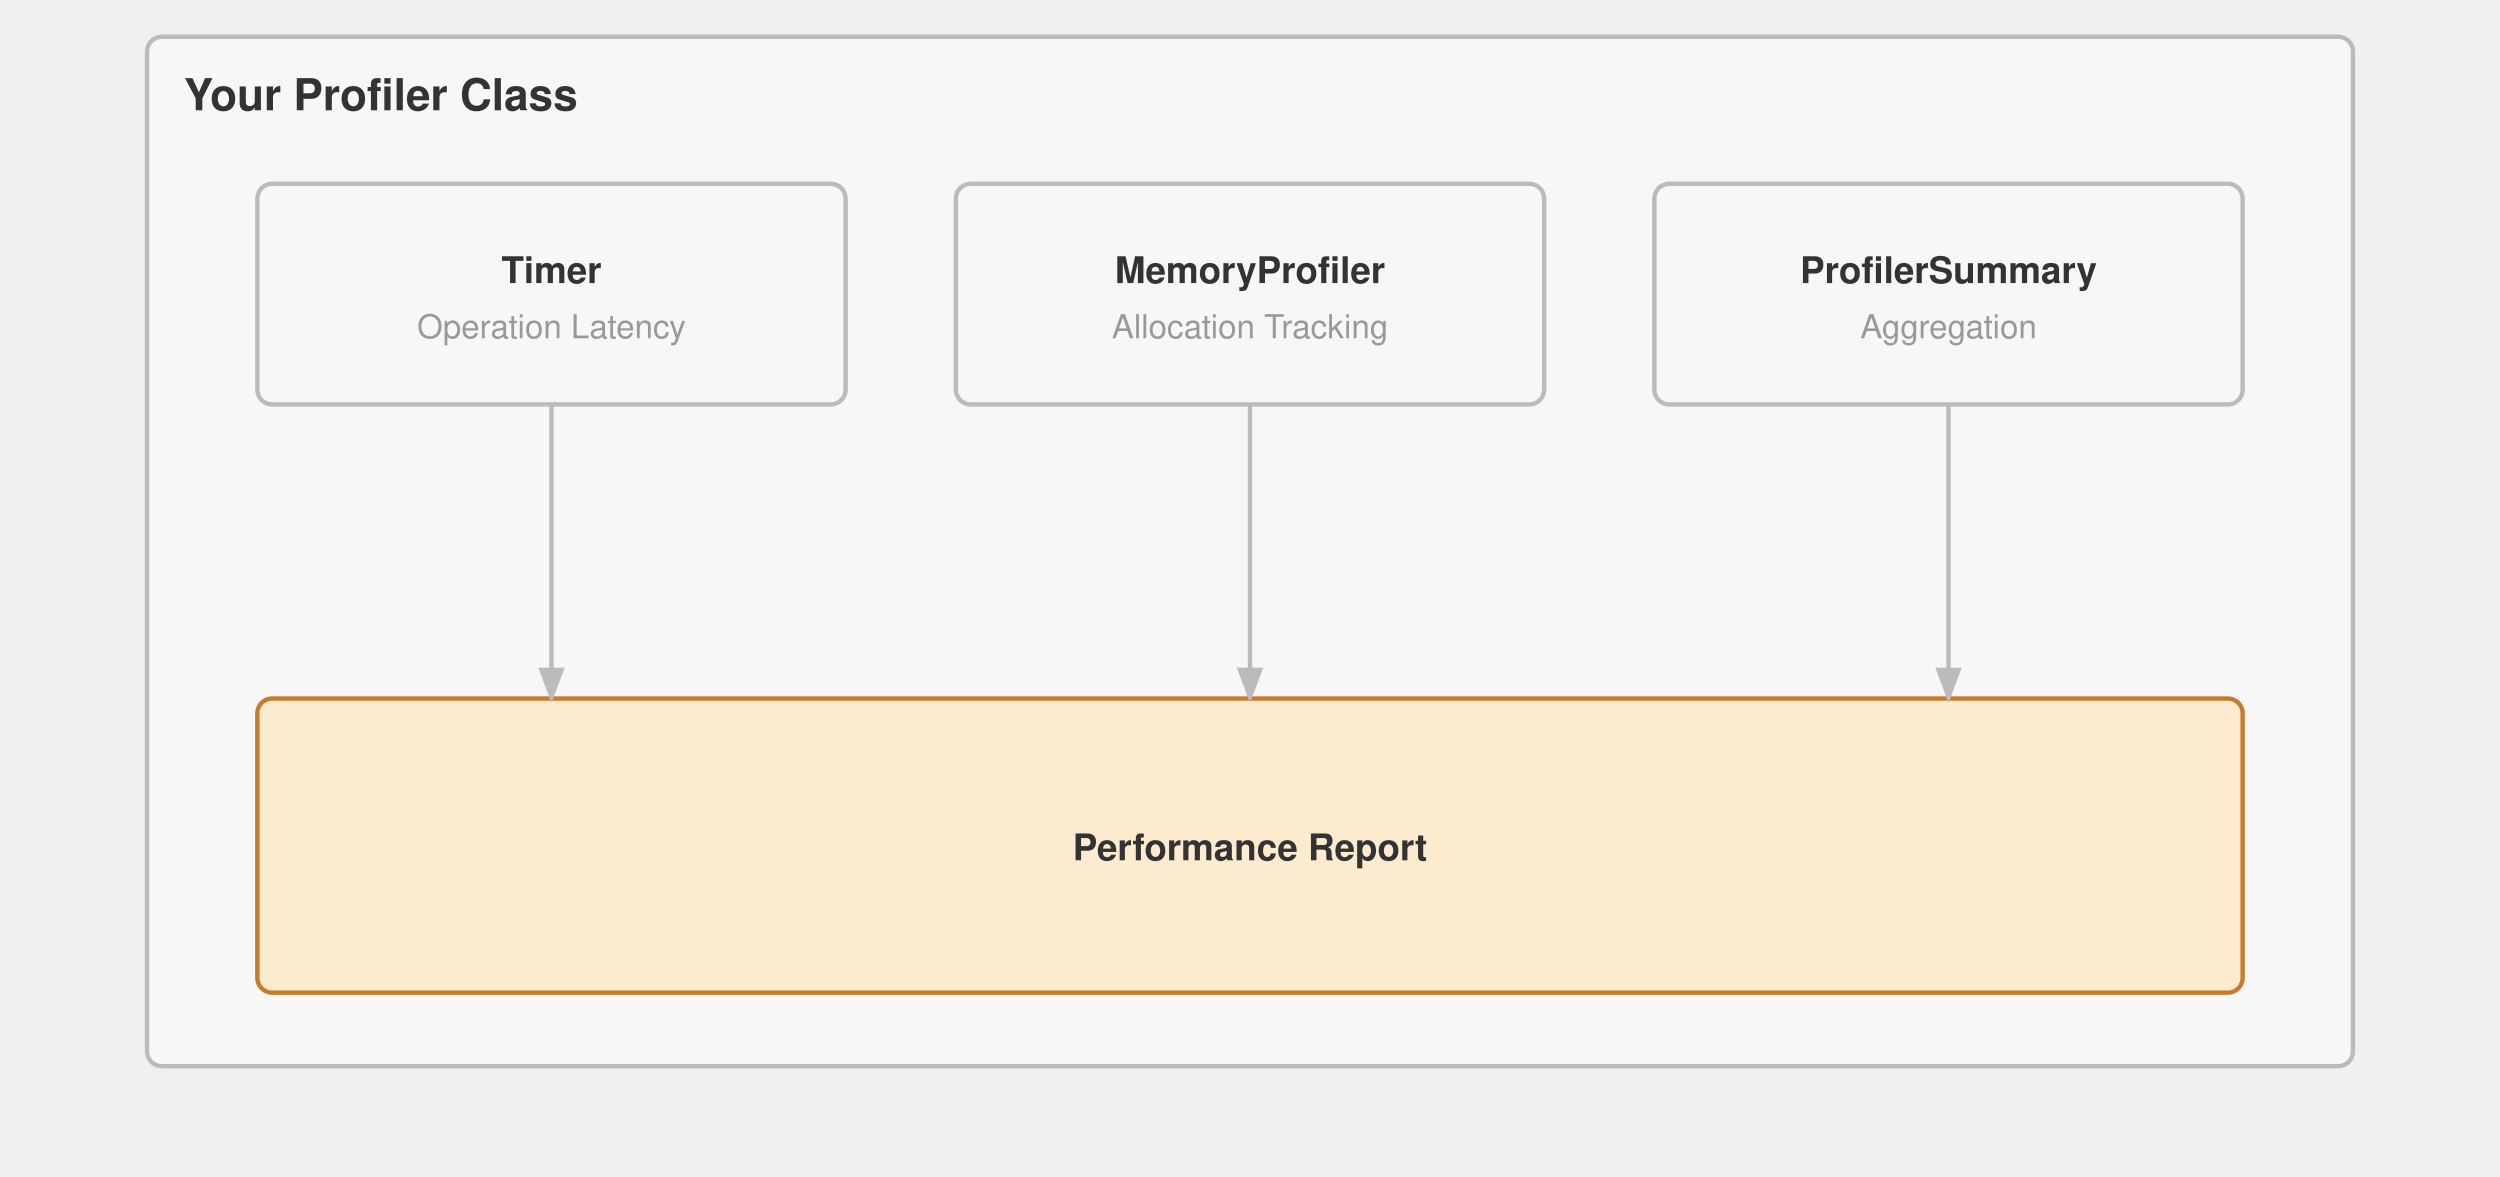
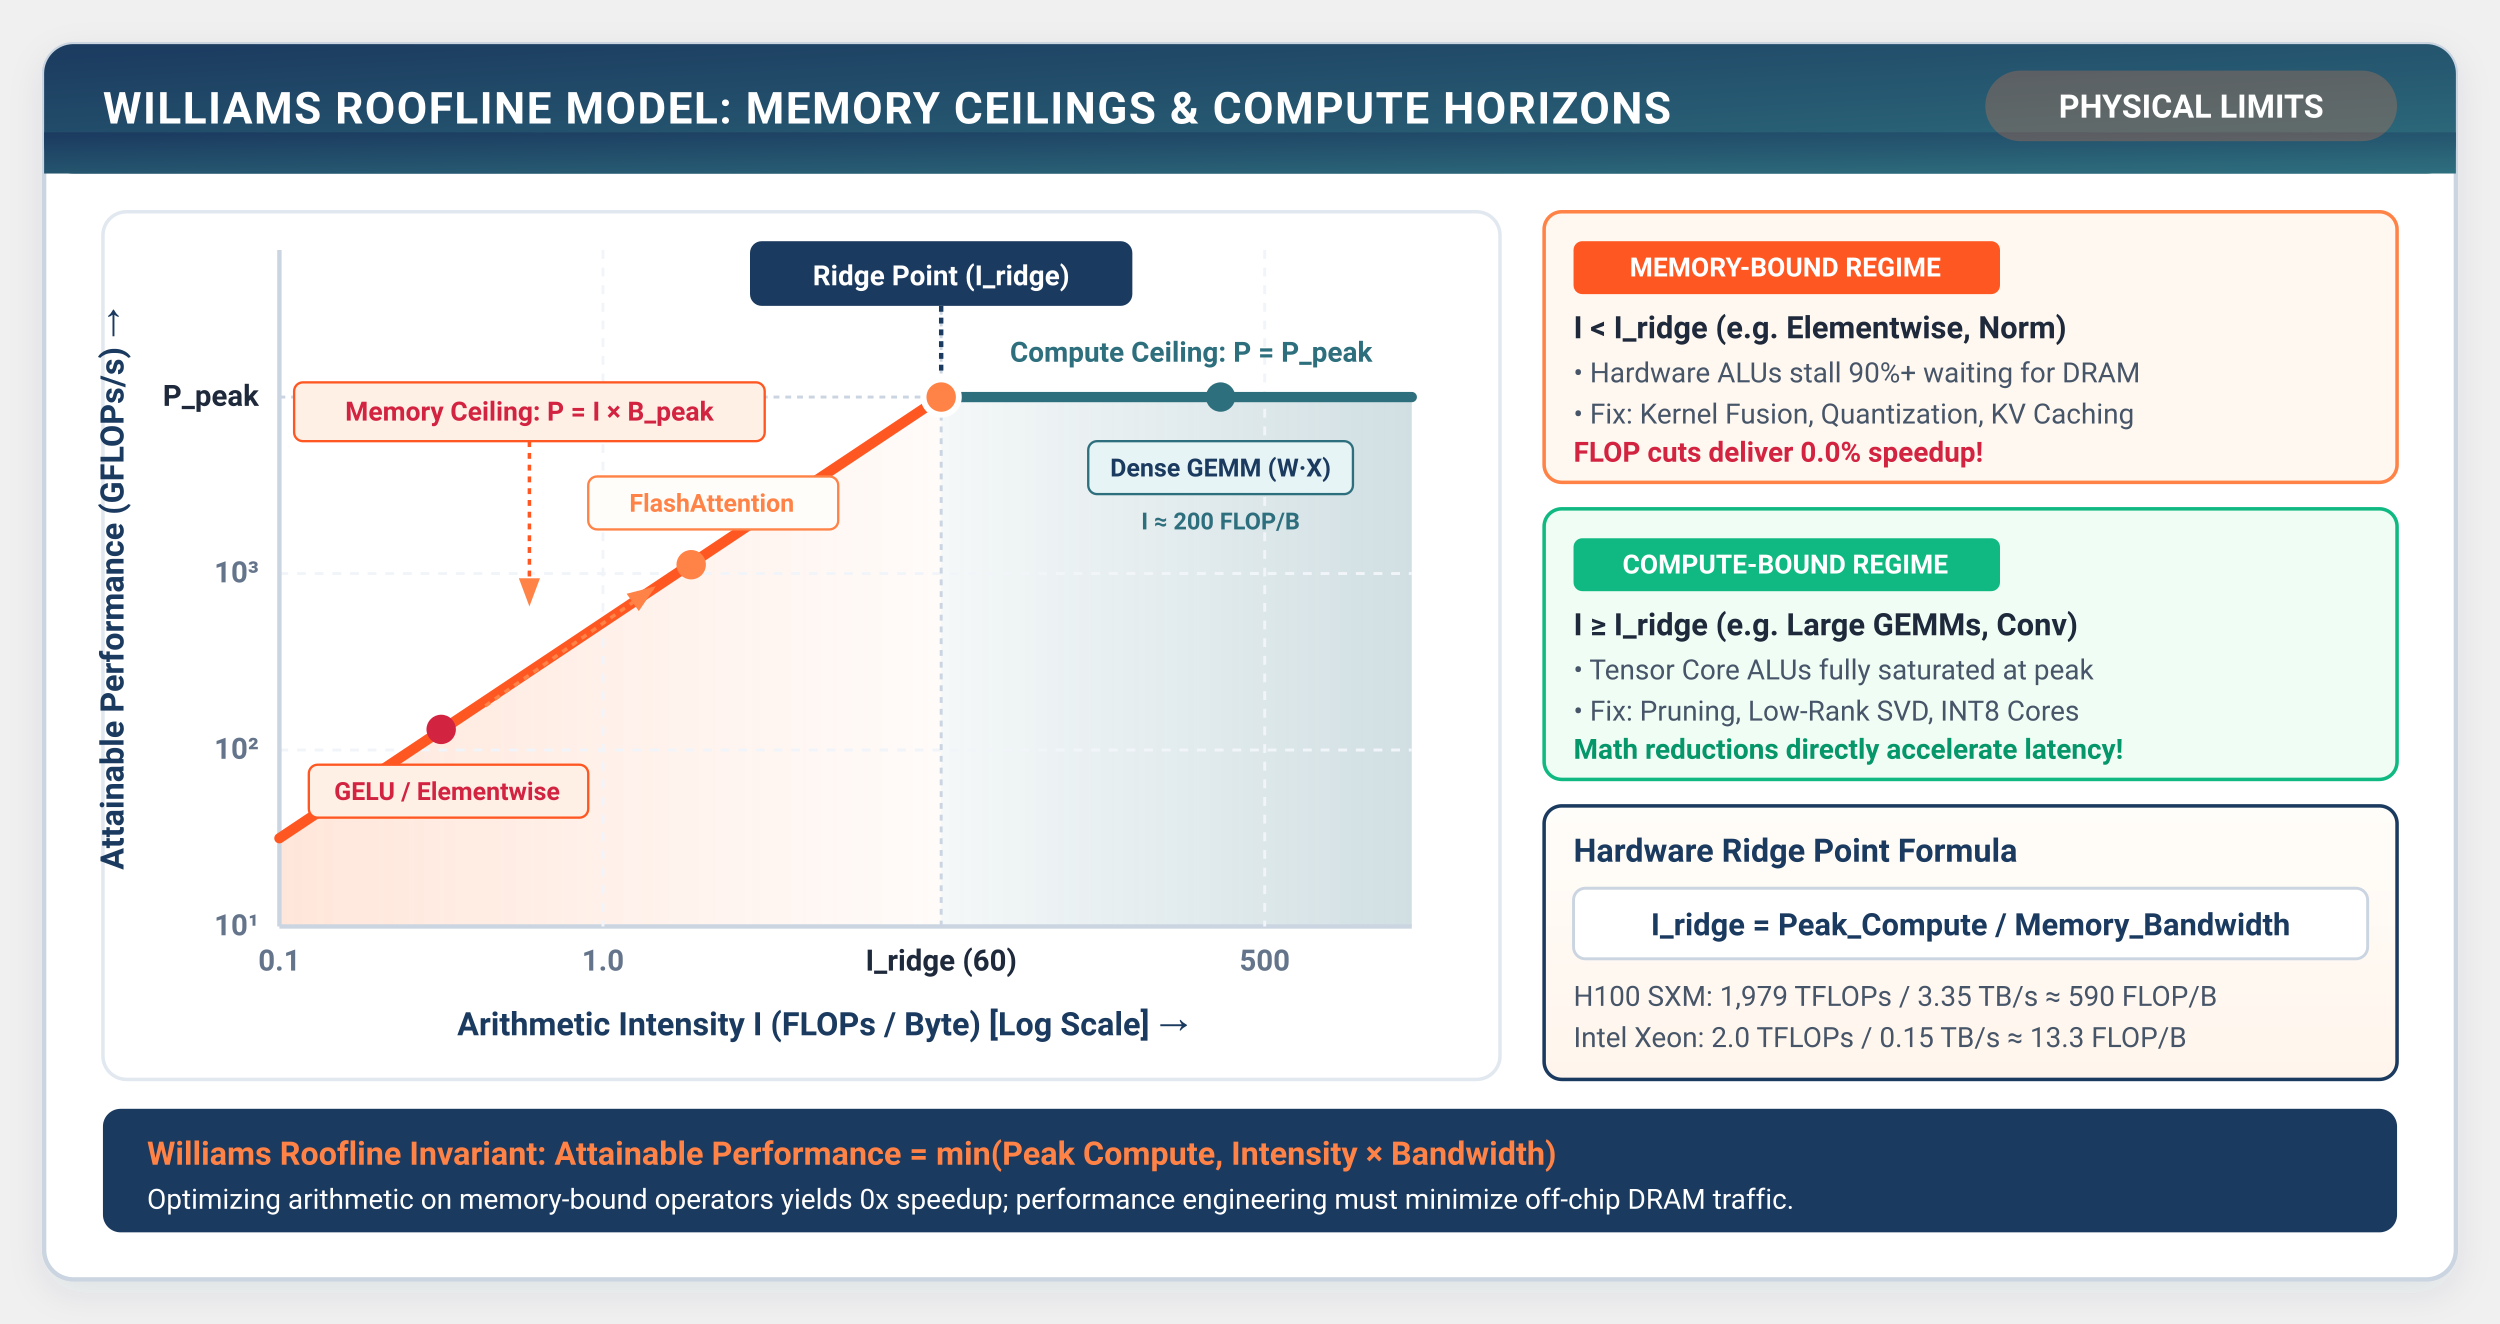
- <svg xmlns="http://www.w3.org/2000/svg" viewBox="0 0 680 320" font-family="Helvetica Neue, Helvetica, Arial, sans-serif">
+ <svg xmlns="http://www.w3.org/2000/svg" viewBox="0 0 850 450" width="100%" height="100%" style="background:#ffffff; font-family:-apple-system, BlinkMacSystemFont, 'Segoe UI', Roboto, Helvetica, Arial, sans-serif;">
  <defs>
-     <marker id="arrow" markerWidth="8" markerHeight="6" refX="7" refY="3" orient="auto">
-       <path d="M0,0 L8,3 L0,6 Z" fill="#bbb" />
+     <filter id="cardShadow" x="-10%" y="-10%" width="120%" height="125%" filterUnits="userSpaceOnUse">
+       <feDropShadow dx="0" dy="4" stdDeviation="6" flood-color="#1B3A5F" flood-opacity="0.08" />
+     </filter>
+     <linearGradient id="torchGrad" x1="0%" y1="0%" x2="100%" y2="100%">
+       <stop offset="0%" stop-color="#1B3A5F" />
+       <stop offset="100%" stop-color="#2E6F7E" />
+     </linearGradient>
+     <linearGradient id="memBoundGrad" x1="0%" y1="0%" x2="100%" y2="0%">
+       <stop offset="0%" stop-color="#FF8246" stop-opacity="0.20" />
+       <stop offset="100%" stop-color="#FF8246" stop-opacity="0.03" />
+     </linearGradient>
+     <linearGradient id="computeBoundGrad" x1="0%" y1="0%" x2="100%" y2="0%">
+       <stop offset="0%" stop-color="#2E6F7E" stop-opacity="0.05" />
+       <stop offset="100%" stop-color="#2E6F7E" stop-opacity="0.22" />
+     </linearGradient>
+     <linearGradient id="warmBgGrad" x1="0%" y1="0%" x2="0%" y2="100%">
+       <stop offset="0%" stop-color="#FFFDF9" />
+       <stop offset="100%" stop-color="#FFF5EC" />
+     </linearGradient>
+     <marker id="arrowOrange" markerWidth="8" markerHeight="6" refX="7" refY="3" orient="auto">
+       <polygon points="0 0, 8 3, 0 6" fill="#FF8246" />
    </marker>
  </defs>
-   <g transform="translate(0,-50)">
-     <rect x="40" y="60" width="600" height="280" fill="#f7f7f7" stroke="#bbb" stroke-width="1.2" rx="4" />
-     <text x="50" y="80" font-size="12" font-weight="700" fill="#333">Your Profiler Class</text>
-     <rect x="70" y="100" width="160" height="60" fill="#f7f7f7" stroke="#bbb" stroke-width="1.2" rx="4" />
-     <text x="150.0" y="127.0" text-anchor="middle" font-size="10" font-weight="700" fill="#333">Timer</text>
-     <text x="150.0" y="142.0" text-anchor="middle" font-size="9" font-weight="400" fill="#999">Operation Latency</text>
-     <rect x="260" y="100" width="160" height="60" fill="#f7f7f7" stroke="#bbb" stroke-width="1.2" rx="4" />
-     <text x="340.0" y="127.0" text-anchor="middle" font-size="10" font-weight="700" fill="#333">MemoryProfiler</text>
-     <text x="340.0" y="142.0" text-anchor="middle" font-size="9" font-weight="400" fill="#999">Allocation Tracking</text>
-     <rect x="450" y="100" width="160" height="60" fill="#f7f7f7" stroke="#bbb" stroke-width="1.2" rx="4" />
-     <text x="530.0" y="127.0" text-anchor="middle" font-size="10" font-weight="700" fill="#333">ProfilerSummary</text>
-     <text x="530.0" y="142.0" text-anchor="middle" font-size="9" font-weight="400" fill="#999">Aggregation</text>
-     <rect x="70" y="240" width="540" height="80" fill="#fdebd0" stroke="#c87b2a" stroke-width="1.2" rx="4" />
-     <text x="340.0" y="284.0" text-anchor="middle" font-size="10" font-weight="700" fill="#333">Performance Report</text>
-     <path d="M150 160 V240" stroke="#bbb" stroke-width="1.2" fill="none" marker-end="url(#arrow)" />
-     <path d="M340 160 V240" stroke="#bbb" stroke-width="1.2" fill="none" marker-end="url(#arrow)" />
-     <path d="M530 160 V240" stroke="#bbb" stroke-width="1.2" fill="none" marker-end="url(#arrow)" />
-   </g>
+   <rect x="15" y="15" width="820" height="420" rx="10" fill="#FFFFFF" stroke="#CBD5E1" stroke-width="1.5" filter="url(#cardShadow)" />
+   <rect x="15" y="15" width="820" height="44" rx="10" fill="url(#torchGrad)" />
+   <rect x="15" y="45" width="820" height="14" fill="url(#torchGrad)" />
+   <text x="35" y="42" fill="#FFFFFF" font-size="15" font-weight="700" letter-spacing="0.5">WILLIAMS ROOFLINE MODEL: MEMORY CEILINGS &amp; COMPUTE HORIZONS</text>
+   <rect x="675" y="24" width="140" height="24" rx="12" fill="#FF8246" fill-opacity="0.25" />
+   <text x="745" y="40" fill="#FFFFFF" font-size="11" font-weight="700" text-anchor="middle">PHYSICAL LIMITS</text>
+   <rect x="35" y="72" width="475" height="295" rx="8" fill="#FFFFFF" stroke="#E2E8F0" stroke-width="1.2" />
+   <polygon points="95,315 95,285 320,135 320,315" fill="url(#memBoundGrad)" />
+   <polygon points="320,315 320,135 480,135 480,315" fill="url(#computeBoundGrad)" />
+   <line x1="95" y1="315" x2="480" y2="315" stroke="#CBD5E1" stroke-width="1.5" />
+   <line x1="95" y1="255" x2="480" y2="255" stroke="#F1F5F9" stroke-width="1" stroke-dasharray="3,3" />
+   <line x1="95" y1="195" x2="480" y2="195" stroke="#F1F5F9" stroke-width="1" stroke-dasharray="3,3" />
+   <line x1="95" y1="135" x2="480" y2="135" stroke="#CBD5E1" stroke-width="1" stroke-dasharray="2,2" />
+   <line x1="95" y1="85" x2="95" y2="315" stroke="#CBD5E1" stroke-width="1.5" />
+   <line x1="205" y1="85" x2="205" y2="315" stroke="#F1F5F9" stroke-width="1" stroke-dasharray="3,3" />
+   <line x1="320" y1="85" x2="320" y2="315" stroke="#CBD5E1" stroke-width="1" stroke-dasharray="2,2" />
+   <line x1="430" y1="85" x2="430" y2="315" stroke="#F1F5F9" stroke-width="1" stroke-dasharray="3,3" />
+   <text x="95" y="330" fill="#64748B" font-size="10" font-weight="600" text-anchor="middle">0.1</text>
+   <text x="205" y="330" fill="#64748B" font-size="10" font-weight="600" text-anchor="middle">1.0</text>
+   <text x="320" y="330" fill="#1E293B" font-size="10" font-weight="700" text-anchor="middle">I_ridge (60)</text>
+   <text x="430" y="330" fill="#64748B" font-size="10" font-weight="600" text-anchor="middle">500</text>
+   <text x="280" y="352" fill="#1B3A5F" font-size="11" font-weight="700" text-anchor="middle">Arithmetic Intensity I (FLOPs / Byte) [Log Scale] →</text>
+   <text x="88" y="318" fill="#64748B" font-size="10" font-weight="600" text-anchor="end">10¹</text>
+   <text x="88" y="258" fill="#64748B" font-size="10" font-weight="600" text-anchor="end">10²</text>
+   <text x="88" y="198" fill="#64748B" font-size="10" font-weight="600" text-anchor="end">10³</text>
+   <text x="88" y="138" fill="#1E293B" font-size="10" font-weight="700" text-anchor="end">P_peak</text>
+   <text x="42" y="200" fill="#1B3A5F" font-size="11" font-weight="700" text-anchor="middle" transform="rotate(-90 42 200)">Attainable Performance (GFLOPs/s) →</text>
+   <line x1="95" y1="285" x2="320" y2="135" stroke="#FF5722" stroke-width="3.5" stroke-linecap="round" />
+   <line x1="320" y1="135" x2="480" y2="135" stroke="#2E6F7E" stroke-width="3.5" stroke-linecap="round" />
+   <rect x="100" y="130" width="160" height="20" rx="3" fill="#FFF0E6" stroke="#FF5722" stroke-width="0.8" />
+   <text x="180" y="143" fill="#D22341" font-size="9" font-weight="700" text-anchor="middle">Memory Ceiling: P = I × B_peak</text>
+   <path d="M180 150 V205" stroke="#FF5722" stroke-width="1.2" stroke-dasharray="2,2" marker-end="url(#arrowOrange)" />
+   <text x="405" y="123" fill="#2E6F7E" font-size="9.5" font-weight="700" text-anchor="middle">Compute Ceiling: P = P_peak</text>
+   <circle cx="320" cy="135" r="6" fill="#FF8246" stroke="#FFFFFF" stroke-width="2" />
+   <line x1="320" y1="104" x2="320" y2="128" stroke="#1B3A5F" stroke-width="1.5" stroke-dasharray="2,2" />
+   <rect x="255" y="82" width="130" height="22" rx="4" fill="#1B3A5F" />
+   <text x="320" y="97" fill="#FFFFFF" font-size="9.5" font-weight="700" text-anchor="middle">Ridge Point (I_ridge)</text>
+   <circle cx="150" cy="248" r="5" fill="#D22341" />
+   <rect x="105" y="260" width="95" height="18" rx="3" fill="#FFF0E6" stroke="#FF5722" stroke-width="0.8" />
+   <text x="152" y="272" fill="#D22341" font-size="8.5" font-weight="700" text-anchor="middle">GELU / Elementwise</text>
+   <circle cx="235" cy="192" r="5" fill="#FF8246" />
+   <line x1="165" y1="240" x2="222" y2="200" stroke="#FF8246" stroke-width="1.2" stroke-dasharray="2,2" marker-end="url(#arrowOrange)" />
+   <rect x="200" y="162" width="85" height="18" rx="3" fill="#FFFDF9" stroke="#FF8246" stroke-width="0.8" />
+   <text x="242" y="174" fill="#FF8246" font-size="8.5" font-weight="700" text-anchor="middle">FlashAttention</text>
+   <circle cx="415" cy="135" r="5" fill="#2E6F7E" />
+   <rect x="370" y="150" width="90" height="18" rx="3" fill="#E6F4F6" stroke="#2E6F7E" stroke-width="0.8" />
+   <text x="415" y="162" fill="#1B3A5F" font-size="8.5" font-weight="700" text-anchor="middle">Dense GEMM (W·X)</text>
+   <text x="415" y="180" fill="#2E6F7E" font-size="8" font-weight="600" text-anchor="middle">I ≈ 200 FLOP/B</text>
+   <rect x="525" y="72" width="290" height="92" rx="6" fill="#FFF8F0" stroke="#FF8246" stroke-width="1.2" />
+   <rect x="535" y="82" width="145" height="18" rx="3" fill="#FF5722" />
+   <text x="607" y="94" fill="#FFFFFF" font-size="9" font-weight="700" text-anchor="middle">MEMORY-BOUND REGIME</text>
+   <text x="535" y="115" fill="#1E293B" font-size="10.5" font-weight="700">I &lt; I_ridge (e.g. Elementwise, Norm)</text>
+   <text x="535" y="130" fill="#475569" font-size="9.5">• Hardware ALUs stall 90%+ waiting for DRAM</text>
+   <text x="535" y="144" fill="#475569" font-size="9.5">• Fix: Kernel Fusion, Quantization, KV Caching</text>
+   <text x="535" y="157" fill="#D22341" font-size="9.5" font-weight="700">FLOP cuts deliver 0.0% speedup!</text>
+   <rect x="525" y="173" width="290" height="92" rx="6" fill="#F0FDF4" stroke="#10B981" stroke-width="1.2" />
+   <rect x="535" y="183" width="145" height="18" rx="3" fill="#10B981" />
+   <text x="607" y="195" fill="#FFFFFF" font-size="9" font-weight="700" text-anchor="middle">COMPUTE-BOUND REGIME</text>
+   <text x="535" y="216" fill="#1E293B" font-size="10.5" font-weight="700">I ≥ I_ridge (e.g. Large GEMMs, Conv)</text>
+   <text x="535" y="231" fill="#475569" font-size="9.5">• Tensor Core ALUs fully saturated at peak</text>
+   <text x="535" y="245" fill="#475569" font-size="9.5">• Fix: Pruning, Low-Rank SVD, INT8 Cores</text>
+   <text x="535" y="258" fill="#059669" font-size="9.5" font-weight="700">Math reductions directly accelerate latency!</text>
+   <rect x="525" y="274" width="290" height="93" rx="6" fill="url(#warmBgGrad)" stroke="#1B3A5F" stroke-width="1.2" />
+   <text x="535" y="293" fill="#1B3A5F" font-size="11" font-weight="700">Hardware Ridge Point Formula</text>
+   <rect x="535" y="302" width="270" height="24" rx="4" fill="#FFFFFF" stroke="#CBD5E1" />
+   <text x="670" y="318" fill="#1B3A5F" font-size="10.5" font-weight="700" text-anchor="middle">I_ridge = Peak_Compute / Memory_Bandwidth</text>
+   <text x="535" y="342" fill="#475569" font-size="9.5">H100 SXM: 1,979 TFLOPs / 3.35 TB/s ≈ 590 FLOP/B</text>
+   <text x="535" y="356" fill="#475569" font-size="9.5">Intel Xeon: 2.0 TFLOPs / 0.15 TB/s ≈ 13.3 FLOP/B</text>
+   <rect x="35" y="377" width="780" height="42" rx="6" fill="#1B3A5F" />
+   <text x="50" y="396" fill="#FF8246" font-size="11" font-weight="700">Williams Roofline Invariant: Attainable Performance = min(Peak Compute, Intensity × Bandwidth)</text>
+   <text x="50" y="411" fill="#FFFFFF" font-size="9.5">Optimizing arithmetic on memory-bound operators yields 0x speedup; performance engineering must minimize off-chip DRAM traffic.</text>
</svg>
